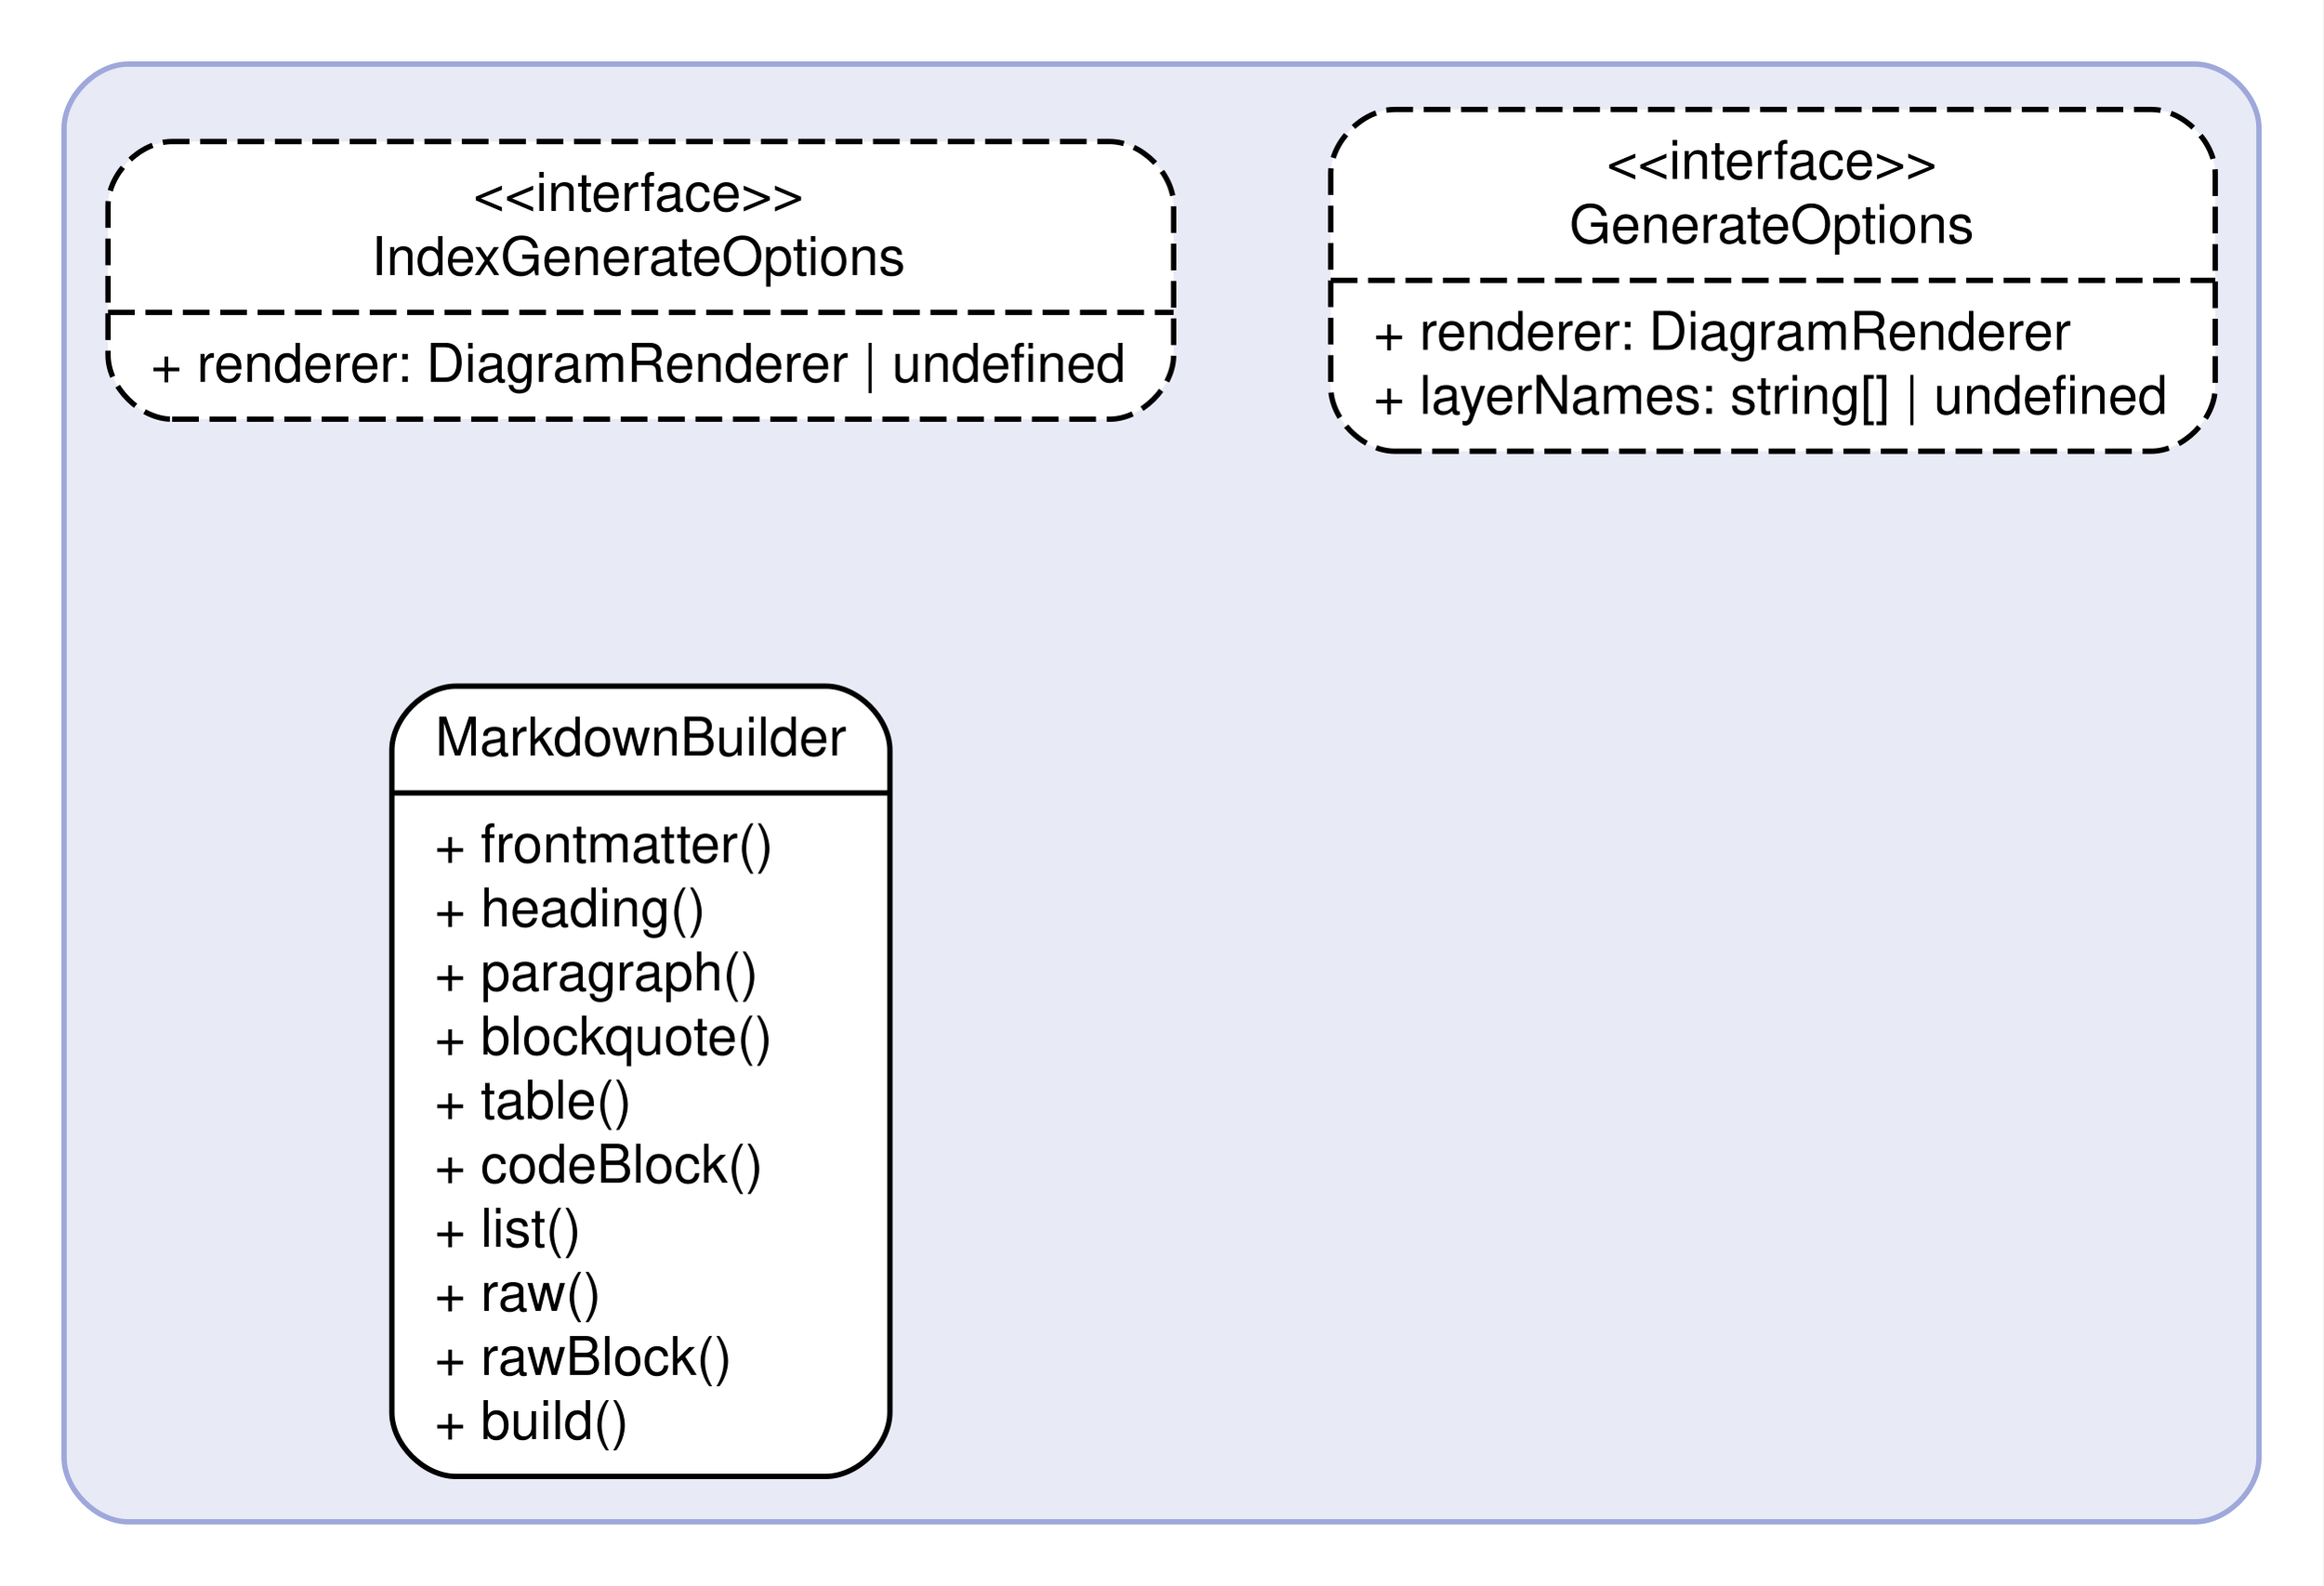
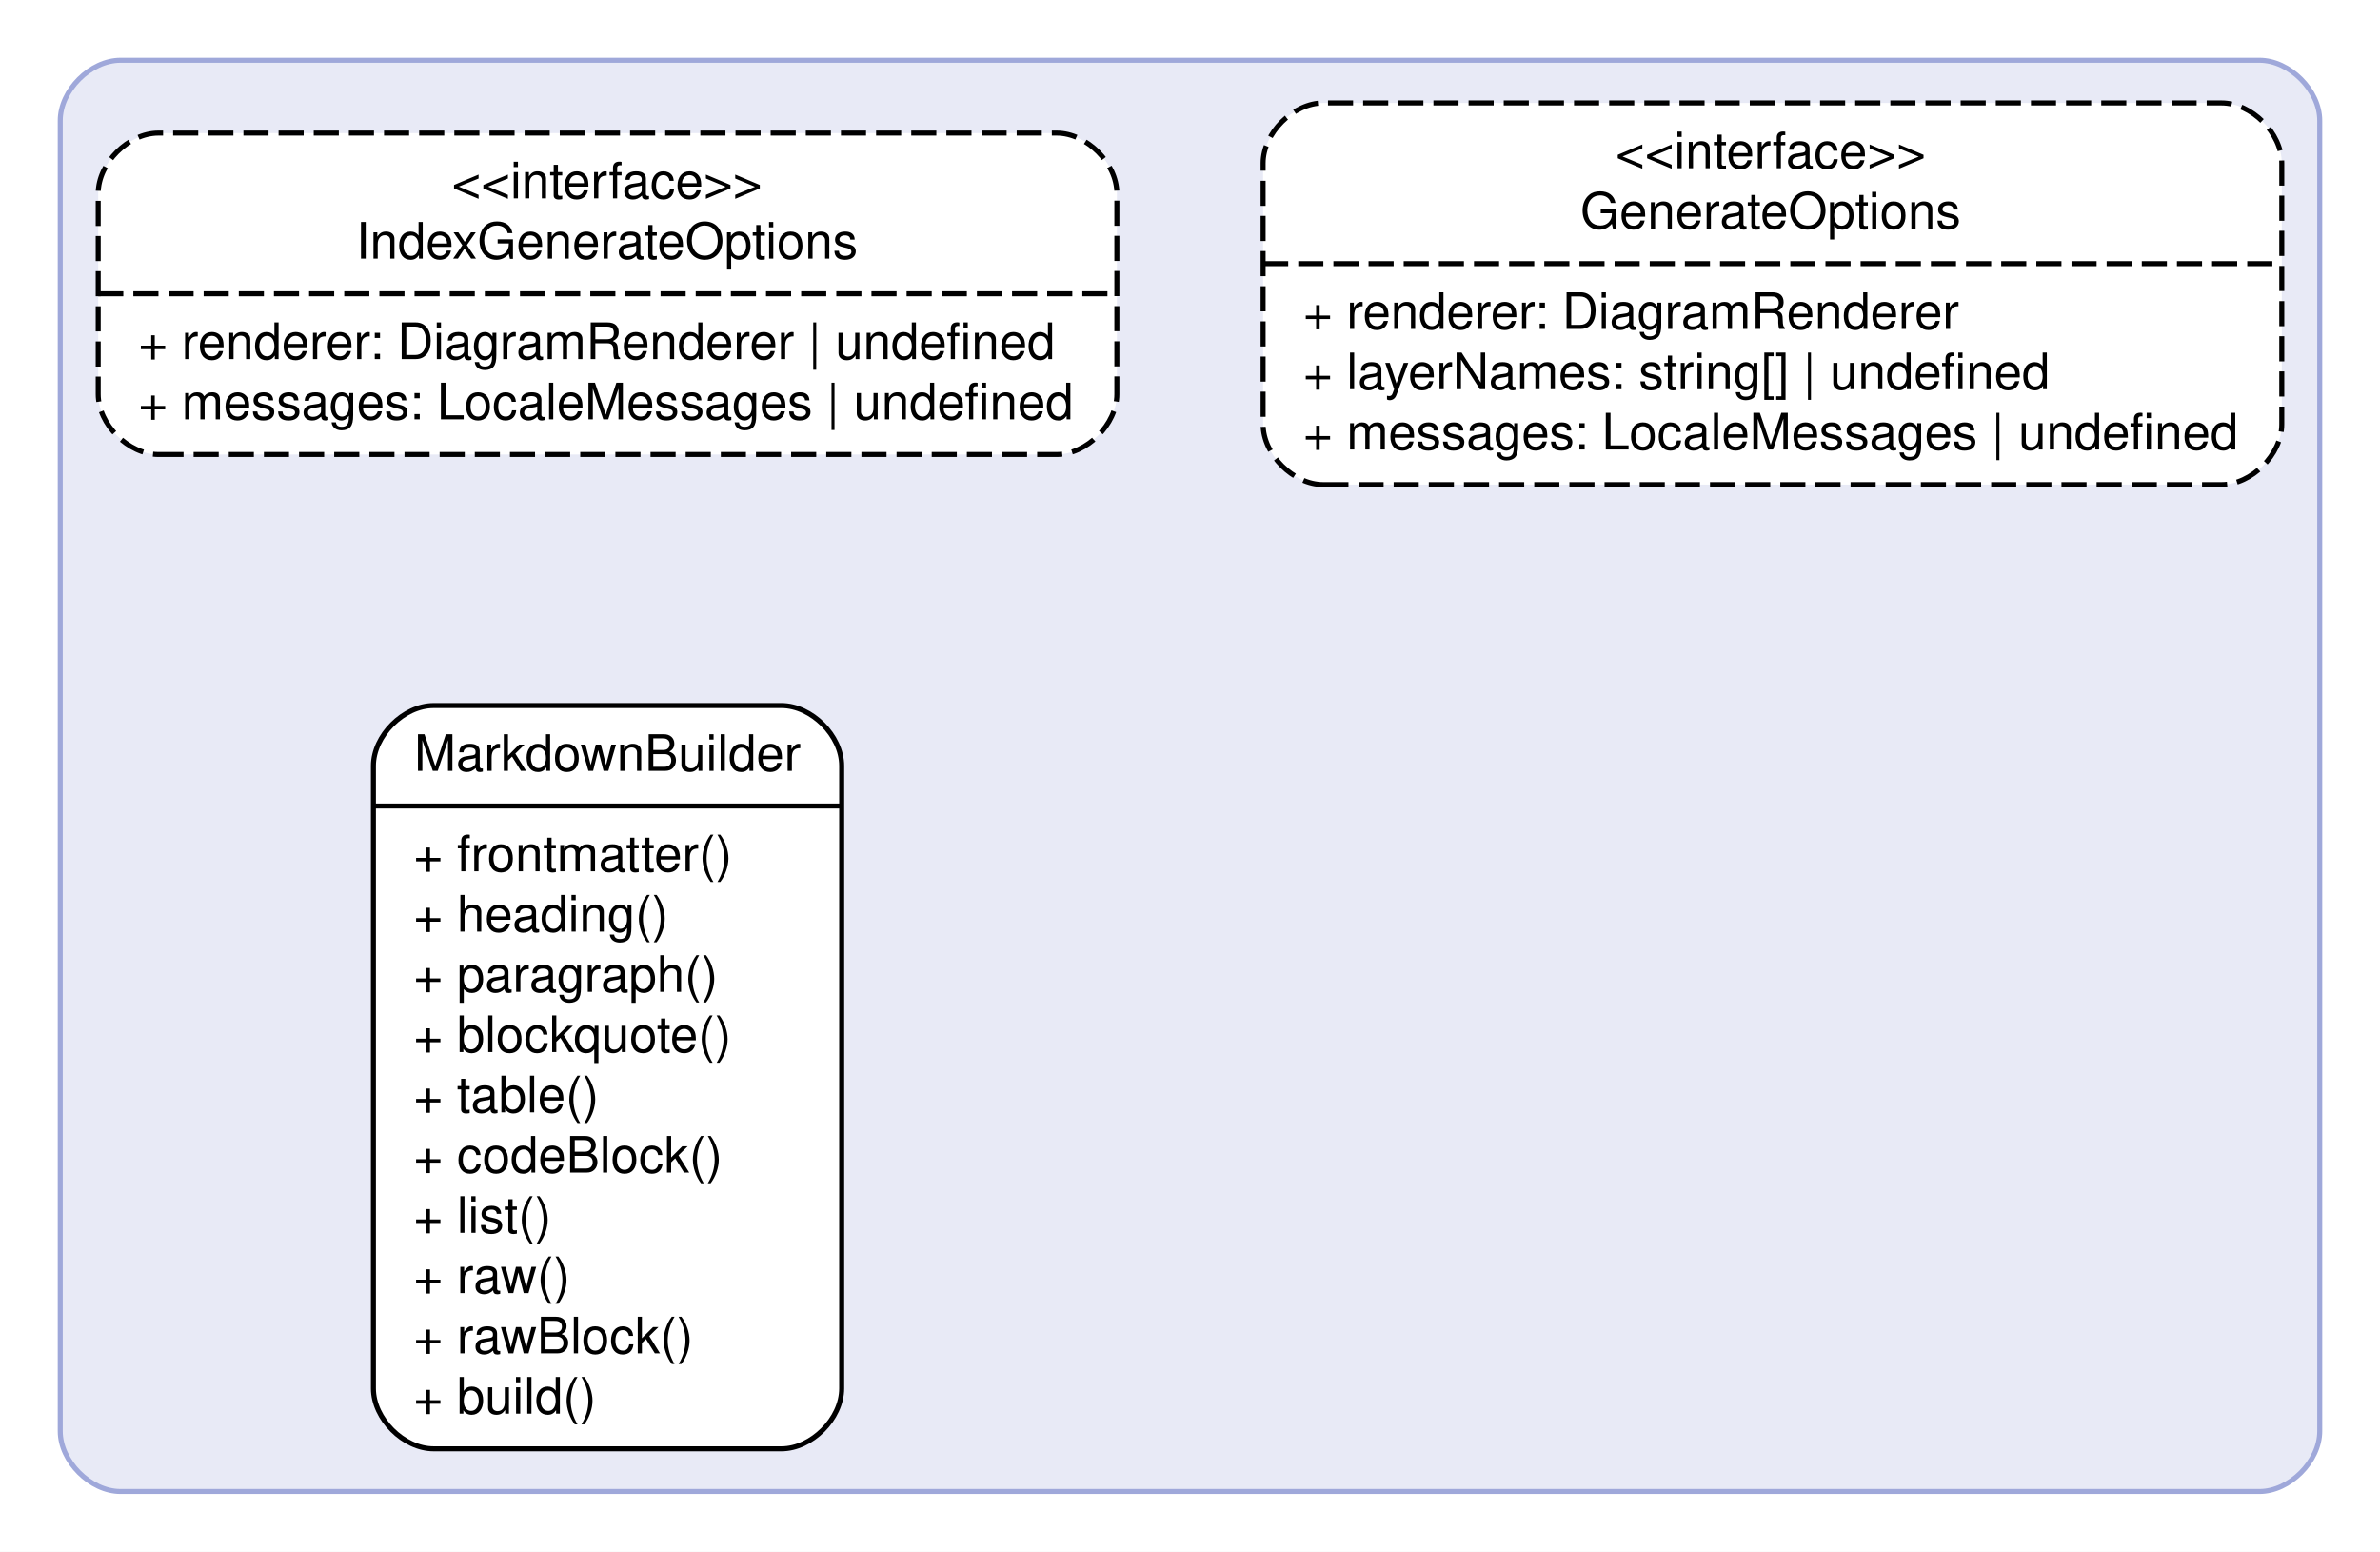
- <svg xmlns="http://www.w3.org/2000/svg" width="435pt" height="297pt" viewBox="0.00 0.00 435.00 297.00">
-   <g id="graph0" class="graph" transform="scale(1 1) rotate(0) translate(4 293)">
-     <polygon fill="white" stroke="none" points="-4,4 -4,-293 431,-293 431,4 -4,4" />
+ <svg xmlns="http://www.w3.org/2000/svg" width="474pt" height="309pt" viewBox="0.00 0.00 474.00 309.00">
+   <g id="graph0" class="graph" transform="scale(1 1) rotate(0) translate(4 305)">
+     <polygon fill="white" stroke="none" points="-4,4 -4,-305 470,-305 470,4 -4,4" />
    <g id="clust1" class="cluster">
-       <path fill="#e8eaf6" stroke="#9fa8da" d="M20,-8C20,-8 407,-8 407,-8 413,-8 419,-14 419,-20 419,-20 419,-269 419,-269 419,-275 413,-281 407,-281 407,-281 20,-281 20,-281 14,-281 8,-275 8,-269 8,-269 8,-20 8,-20 8,-14 14,-8 20,-8" />
+       <path fill="#e8eaf6" stroke="#9fa8da" d="M20,-8C20,-8 446,-8 446,-8 452,-8 458,-14 458,-20 458,-20 458,-281 458,-281 458,-287 452,-293 446,-293 446,-293 20,-293 20,-293 14,-293 8,-287 8,-281 8,-281 8,-20 8,-20 8,-14 14,-8 20,-8" />
    </g>
    <g id="node1" class="node">
-       <path fill="white" stroke="black" stroke-dasharray="5,2" d="M28.23,-214.5C28.23,-214.5 203.77,-214.5 203.77,-214.5 209.77,-214.5 215.77,-220.5 215.77,-226.5 215.77,-226.5 215.77,-254.5 215.77,-254.5 215.77,-260.5 209.77,-266.5 203.77,-266.5 203.77,-266.5 28.23,-266.5 28.23,-266.5 22.23,-266.5 16.23,-260.5 16.23,-254.5 16.23,-254.5 16.23,-226.5 16.23,-226.5 16.23,-220.5 22.23,-214.5 28.23,-214.5" />
-       <text xml:space="preserve" text-anchor="middle" x="115.54" y="-253.5" font-family="Helvetica,sans-Serif" font-size="10.00">&lt;&lt;interface&gt;&gt;</text>
-       <text xml:space="preserve" text-anchor="middle" x="115.54" y="-241.5" font-family="Helvetica,sans-Serif" font-size="10.00">IndexGenerateOptions</text>
-       <polyline fill="none" stroke="black" stroke-dasharray="5,2" points="16.23,-234.5 215.77,-234.5" />
-       <text xml:space="preserve" text-anchor="start" x="24.23" y="-221.5" font-family="Helvetica,sans-Serif" font-size="10.00">+ renderer: DiagramRenderer | undefined</text>
+       <path fill="white" stroke="black" stroke-dasharray="5,2" d="M27.56,-214.5C27.56,-214.5 206.44,-214.5 206.44,-214.5 212.44,-214.5 218.44,-220.5 218.44,-226.5 218.44,-226.5 218.44,-266.5 218.44,-266.5 218.44,-272.5 212.44,-278.5 206.44,-278.5 206.44,-278.5 27.56,-278.5 27.56,-278.5 21.56,-278.5 15.56,-272.5 15.56,-266.5 15.56,-266.5 15.56,-226.5 15.56,-226.5 15.56,-220.5 21.56,-214.5 27.56,-214.5" />
+       <text xml:space="preserve" text-anchor="middle" x="116.87" y="-265.5" font-family="Helvetica,sans-Serif" font-size="10.00">&lt;&lt;interface&gt;&gt;</text>
+       <text xml:space="preserve" text-anchor="middle" x="116.87" y="-253.5" font-family="Helvetica,sans-Serif" font-size="10.00">IndexGenerateOptions</text>
+       <polyline fill="none" stroke="black" stroke-dasharray="5,2" points="15.56,-246.5 218.44,-246.5" />
+       <text xml:space="preserve" text-anchor="start" x="23.56" y="-233.5" font-family="Helvetica,sans-Serif" font-size="10.00">+ renderer: DiagramRenderer | undefined</text>
+       <text xml:space="preserve" text-anchor="start" x="23.56" y="-221.5" font-family="Helvetica,sans-Serif" font-size="10.00">+ messages: LocaleMessages | undefined</text>
    </g>
    <g id="node3" class="node">
-       <path fill="white" stroke="black" d="M81.37,-16.5C81.37,-16.5 150.63,-16.5 150.63,-16.5 156.63,-16.5 162.63,-22.5 162.63,-28.5 162.63,-28.5 162.63,-152.5 162.63,-152.5 162.63,-158.5 156.63,-164.5 150.63,-164.5 150.63,-164.5 81.37,-164.5 81.37,-164.5 75.37,-164.5 69.37,-158.5 69.37,-152.5 69.37,-152.5 69.37,-28.5 69.37,-28.5 69.37,-22.5 75.37,-16.5 81.37,-16.5" />
-       <text xml:space="preserve" text-anchor="middle" x="116" y="-151.5" font-family="Helvetica,sans-Serif" font-size="10.00">MarkdownBuilder</text>
-       <polyline fill="none" stroke="black" points="69.37,-144.5 162.63,-144.5" />
-       <text xml:space="preserve" text-anchor="start" x="77.37" y="-131.5" font-family="Helvetica,sans-Serif" font-size="10.00">+ frontmatter()</text>
-       <text xml:space="preserve" text-anchor="start" x="77.37" y="-119.5" font-family="Helvetica,sans-Serif" font-size="10.00">+ heading()</text>
-       <text xml:space="preserve" text-anchor="start" x="77.37" y="-107.5" font-family="Helvetica,sans-Serif" font-size="10.00">+ paragraph()</text>
-       <text xml:space="preserve" text-anchor="start" x="77.37" y="-95.5" font-family="Helvetica,sans-Serif" font-size="10.00">+ blockquote()</text>
-       <text xml:space="preserve" text-anchor="start" x="77.37" y="-83.5" font-family="Helvetica,sans-Serif" font-size="10.00">+ table()</text>
-       <text xml:space="preserve" text-anchor="start" x="77.37" y="-71.5" font-family="Helvetica,sans-Serif" font-size="10.00">+ codeBlock()</text>
-       <text xml:space="preserve" text-anchor="start" x="77.37" y="-59.5" font-family="Helvetica,sans-Serif" font-size="10.00">+ list()</text>
-       <text xml:space="preserve" text-anchor="start" x="77.37" y="-47.5" font-family="Helvetica,sans-Serif" font-size="10.00">+ raw()</text>
-       <text xml:space="preserve" text-anchor="start" x="77.37" y="-35.5" font-family="Helvetica,sans-Serif" font-size="10.00">+ rawBlock()</text>
-       <text xml:space="preserve" text-anchor="start" x="77.37" y="-23.5" font-family="Helvetica,sans-Serif" font-size="10.00">+ build()</text>
+       <path fill="white" stroke="black" d="M82.37,-16.5C82.37,-16.5 151.63,-16.5 151.63,-16.5 157.63,-16.5 163.63,-22.5 163.63,-28.5 163.63,-28.5 163.63,-152.5 163.63,-152.5 163.63,-158.5 157.63,-164.5 151.63,-164.5 151.63,-164.5 82.37,-164.5 82.37,-164.5 76.37,-164.5 70.37,-158.5 70.37,-152.5 70.37,-152.5 70.37,-28.5 70.37,-28.5 70.37,-22.5 76.37,-16.5 82.37,-16.5" />
+       <text xml:space="preserve" text-anchor="middle" x="117" y="-151.5" font-family="Helvetica,sans-Serif" font-size="10.00">MarkdownBuilder</text>
+       <polyline fill="none" stroke="black" points="70.37,-144.5 163.63,-144.5" />
+       <text xml:space="preserve" text-anchor="start" x="78.37" y="-131.5" font-family="Helvetica,sans-Serif" font-size="10.00">+ frontmatter()</text>
+       <text xml:space="preserve" text-anchor="start" x="78.37" y="-119.5" font-family="Helvetica,sans-Serif" font-size="10.00">+ heading()</text>
+       <text xml:space="preserve" text-anchor="start" x="78.37" y="-107.5" font-family="Helvetica,sans-Serif" font-size="10.00">+ paragraph()</text>
+       <text xml:space="preserve" text-anchor="start" x="78.37" y="-95.5" font-family="Helvetica,sans-Serif" font-size="10.00">+ blockquote()</text>
+       <text xml:space="preserve" text-anchor="start" x="78.37" y="-83.5" font-family="Helvetica,sans-Serif" font-size="10.00">+ table()</text>
+       <text xml:space="preserve" text-anchor="start" x="78.37" y="-71.5" font-family="Helvetica,sans-Serif" font-size="10.00">+ codeBlock()</text>
+       <text xml:space="preserve" text-anchor="start" x="78.37" y="-59.5" font-family="Helvetica,sans-Serif" font-size="10.00">+ list()</text>
+       <text xml:space="preserve" text-anchor="start" x="78.37" y="-47.5" font-family="Helvetica,sans-Serif" font-size="10.00">+ raw()</text>
+       <text xml:space="preserve" text-anchor="start" x="78.37" y="-35.5" font-family="Helvetica,sans-Serif" font-size="10.00">+ rawBlock()</text>
+       <text xml:space="preserve" text-anchor="start" x="78.37" y="-23.5" font-family="Helvetica,sans-Serif" font-size="10.00">+ build()</text>
    </g>
    <g id="node2" class="node">
-       <path fill="white" stroke="black" stroke-dasharray="5,2" d="M257.19,-208.5C257.19,-208.5 398.81,-208.5 398.81,-208.5 404.81,-208.5 410.81,-214.5 410.81,-220.5 410.81,-220.5 410.81,-260.5 410.81,-260.5 410.81,-266.5 404.81,-272.5 398.81,-272.5 398.81,-272.5 257.19,-272.5 257.19,-272.5 251.19,-272.5 245.19,-266.5 245.19,-260.5 245.19,-260.5 245.19,-220.5 245.19,-220.5 245.19,-214.5 251.19,-208.5 257.19,-208.5" />
-       <text xml:space="preserve" text-anchor="middle" x="327.77" y="-259.5" font-family="Helvetica,sans-Serif" font-size="10.00">&lt;&lt;interface&gt;&gt;</text>
-       <text xml:space="preserve" text-anchor="middle" x="327.77" y="-247.5" font-family="Helvetica,sans-Serif" font-size="10.00">GenerateOptions</text>
-       <polyline fill="none" stroke="black" stroke-dasharray="5,2" points="245.19,-240.5 410.81,-240.5" />
-       <text xml:space="preserve" text-anchor="start" x="253.19" y="-227.5" font-family="Helvetica,sans-Serif" font-size="10.00">+ renderer: DiagramRenderer</text>
-       <text xml:space="preserve" text-anchor="start" x="253.19" y="-215.5" font-family="Helvetica,sans-Serif" font-size="10.00">+ layerNames: string[] | undefined</text>
+       <path fill="white" stroke="black" stroke-dasharray="5,2" d="M259.56,-208.5C259.56,-208.5 438.44,-208.5 438.44,-208.5 444.44,-208.5 450.44,-214.5 450.44,-220.5 450.44,-220.5 450.44,-272.5 450.44,-272.5 450.44,-278.5 444.44,-284.5 438.44,-284.5 438.44,-284.5 259.56,-284.5 259.56,-284.5 253.56,-284.5 247.56,-278.5 247.56,-272.5 247.56,-272.5 247.56,-220.5 247.56,-220.5 247.56,-214.5 253.56,-208.5 259.56,-208.5" />
+       <text xml:space="preserve" text-anchor="middle" x="348.64" y="-271.5" font-family="Helvetica,sans-Serif" font-size="10.00">&lt;&lt;interface&gt;&gt;</text>
+       <text xml:space="preserve" text-anchor="middle" x="348.64" y="-259.5" font-family="Helvetica,sans-Serif" font-size="10.00">GenerateOptions</text>
+       <polyline fill="none" stroke="black" stroke-dasharray="5,2" points="247.56,-252.5 450.44,-252.5" />
+       <text xml:space="preserve" text-anchor="start" x="255.56" y="-239.5" font-family="Helvetica,sans-Serif" font-size="10.00">+ renderer: DiagramRenderer</text>
+       <text xml:space="preserve" text-anchor="start" x="255.56" y="-227.5" font-family="Helvetica,sans-Serif" font-size="10.00">+ layerNames: string[] | undefined</text>
+       <text xml:space="preserve" text-anchor="start" x="255.56" y="-215.5" font-family="Helvetica,sans-Serif" font-size="10.00">+ messages: LocaleMessages | undefined</text>
    </g>
  </g>
</svg>
